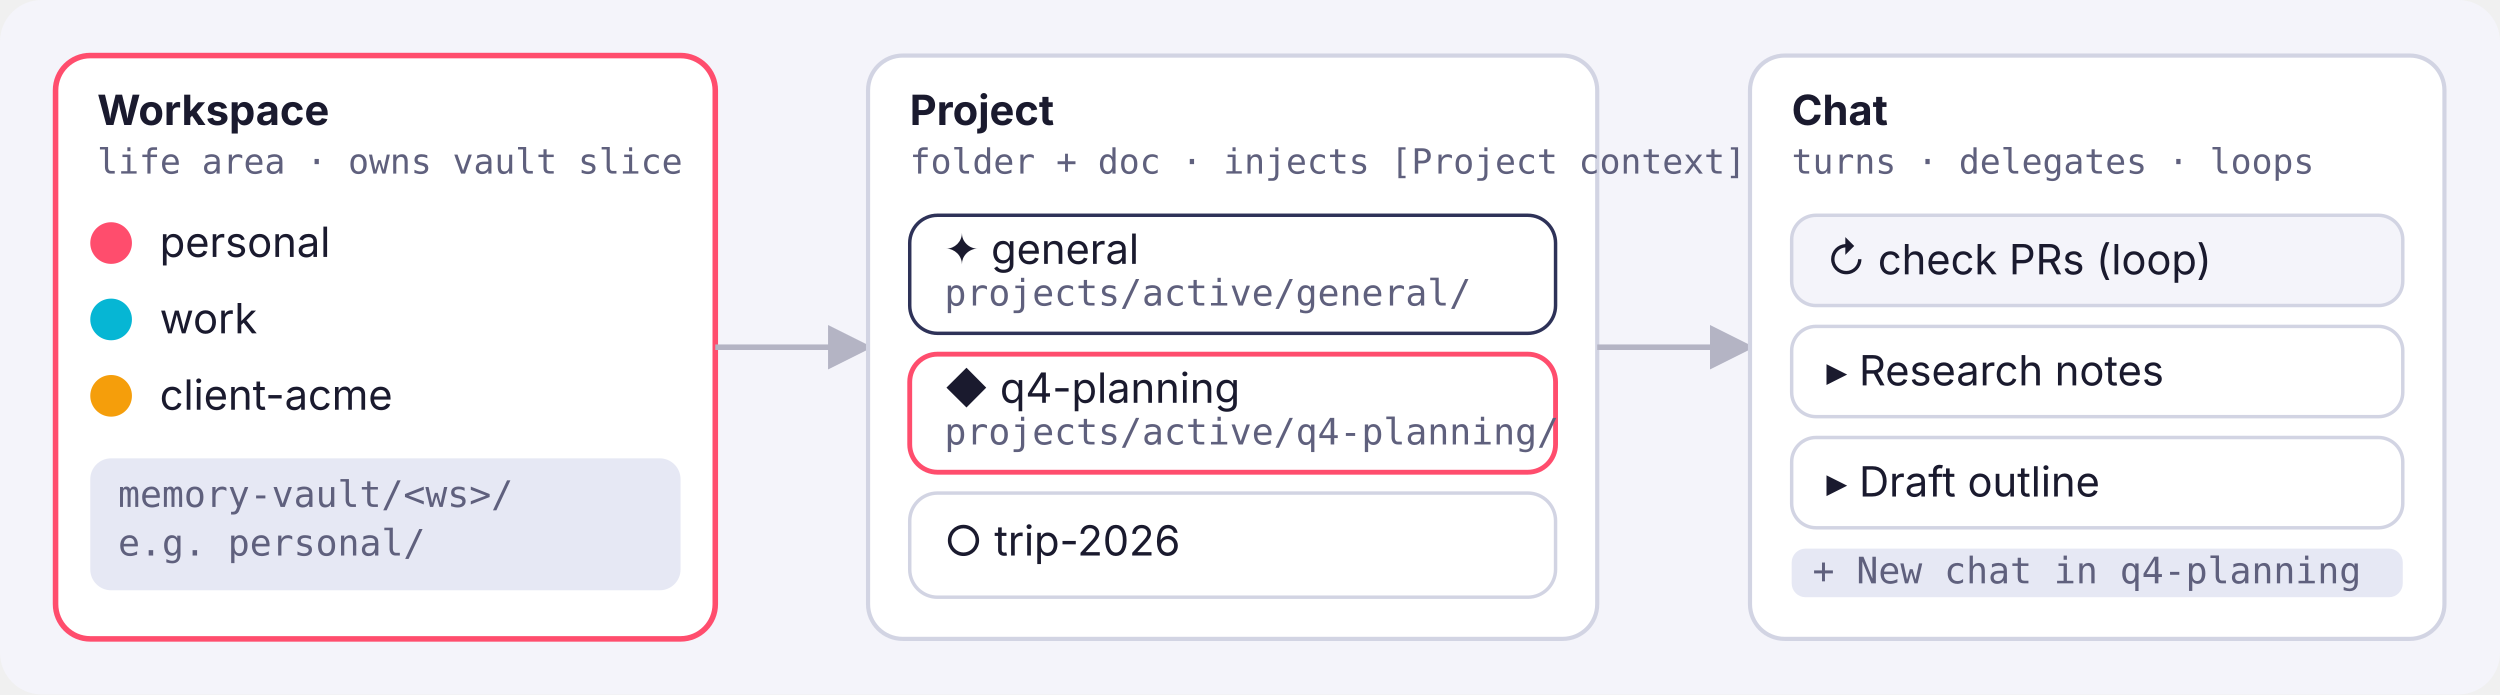
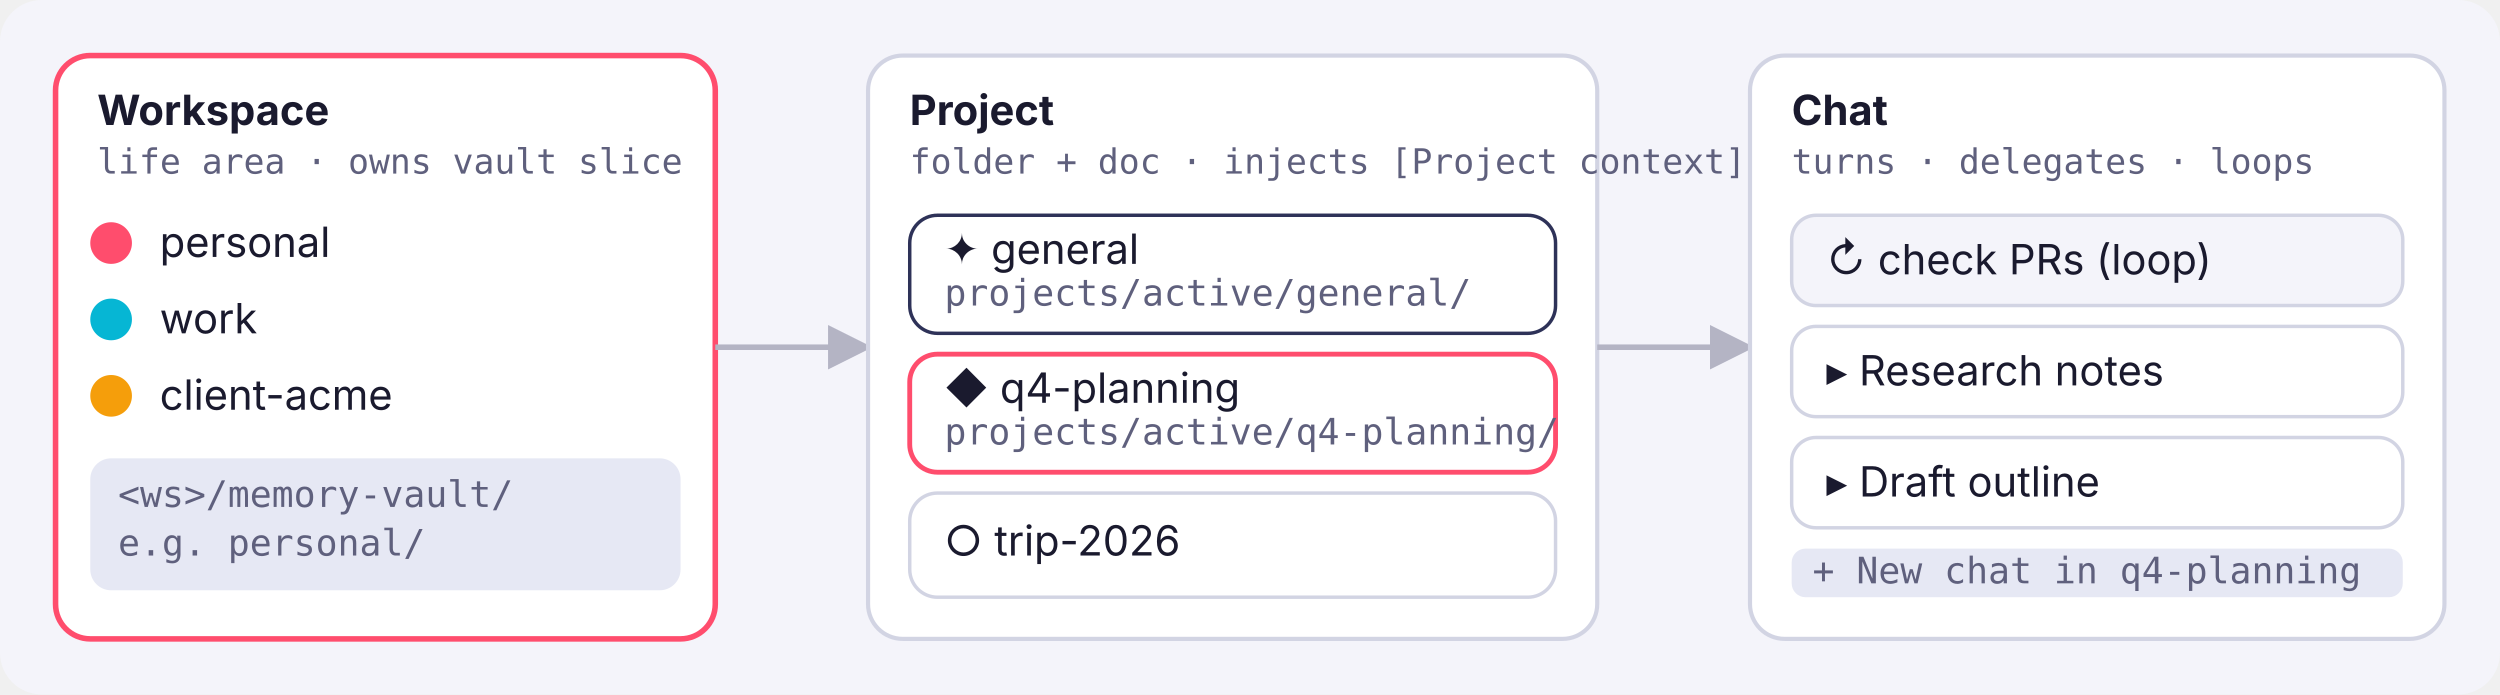
<svg xmlns="http://www.w3.org/2000/svg" viewBox="0 0 720 200" role="img" aria-labelledby="title desc">
  <style>
  .bg { fill: #f4f4fa; }
  .card { fill: #ffffff; stroke: #d2d4e3; stroke-width: 1.2; rx: 10; }
  .card-accent { stroke: #ff4d6d; stroke-width: 1.6; }
  .label { font-family: -apple-system, BlinkMacSystemFont, 'SF Pro Text', sans-serif; font-size: 12px; fill: #1a1a2e; }
  .sublabel { font-family: SFMono-Regular, 'SF Mono', Menlo, monospace; font-size: 10px; fill: #5f607d; }
  .mono { font-family: SFMono-Regular, 'SF Mono', Menlo, monospace; font-size: 10.5px; fill: #5f607d; }
  .arrow { stroke: #b4b4c4; stroke-width: 1.6; fill: none; marker-end: url(#arrowhead); }
  .dot-pink { fill: #ff4d6d; }
  .dot-cyan { fill: #06b6d4; }
  .dot-amber { fill: #f59e0b; }
  .badge { fill: #e6e8f4; rx: 6; }
</style>
  <defs>
    <marker id="arrowhead" viewBox="0 0 10 10" refX="9" refY="5" markerWidth="8" markerHeight="8" orient="auto-start-reverse">
      <path d="M 0 0 L 10 5 L 0 10 z" fill="#b4b4c4" />
    </marker>
  </defs>
  <rect width="720" height="200" rx="12" class="bg" />
  <rect x="16" y="16" width="190" height="168" rx="10" class="card card-accent" />
  <text x="28" y="36" class="label" font-weight="700">Workspace</text>
  <text x="28" y="50" class="sublabel">life area · owns vault slice</text>
  <g font-family="-apple-system, BlinkMacSystemFont, sans-serif" font-size="12">
    <circle cx="32" cy="70" r="6" class="dot-pink" />
    <text x="46" y="74" class="label">personal</text>
    <circle cx="32" cy="92" r="6" class="dot-cyan" />
    <text x="46" y="96" class="label">work</text>
    <circle cx="32" cy="114" r="6" class="dot-amber" />
    <text x="46" y="118" class="label">client-acme</text>
  </g>
  <rect x="26" y="132" width="170" height="38" rx="6" class="badge" />
-   <text x="34" y="146" class="mono">memory-vault/&lt;ws&gt;/</text>
+   <text x="34" y="146" class="mono">&lt;ws&gt;/memory-vault/</text>
  <text x="34" y="160" class="mono">e.g. personal/</text>
  <line x1="206" y1="100" x2="250" y2="100" class="arrow" />
  <rect x="250" y="16" width="210" height="168" rx="10" class="card" />
  <text x="262" y="36" class="label" font-weight="700">Project</text>
  <text x="262" y="50" class="sublabel">folder + doc · injects [Project context]</text>
  <rect x="262" y="62" width="186" height="34" rx="8" fill="#ffffff" stroke="#2e3258" stroke-width="1" stroke-dasharray="0" />
  <text x="272" y="76" class="label" font-size="11">✦ general</text>
  <text x="272" y="88" class="mono" font-size="9">projects/active/general/</text>
  <rect x="262" y="102" width="186" height="34" rx="8" fill="#ffffff" stroke="#ff4d6d" stroke-width="1.4" />
  <text x="272" y="116" class="label" font-size="11">◆ q4-planning</text>
  <text x="272" y="128" class="mono" font-size="9">projects/active/q4-planning/</text>
  <rect x="262" y="142" width="186" height="30" rx="8" fill="#ffffff" stroke="#d2d4e3" stroke-width="1" />
  <text x="272" y="160" class="label" font-size="11">○ trip-2026</text>
  <line x1="460" y1="100" x2="504" y2="100" class="arrow" />
  <rect x="504" y="16" width="200" height="168" rx="10" class="card" />
  <text x="516" y="36" class="label" font-weight="700">Chat</text>
  <text x="516" y="50" class="sublabel">turns · delegates · loops</text>
  <g>
    <rect x="516" y="62" width="176" height="26" rx="7" fill="#f4f4fa" stroke="#d2d4e3" />
    <text x="526" y="79" class="label" font-size="11">↻ check PRs (loop)</text>
    <rect x="516" y="94" width="176" height="26" rx="7" fill="#ffffff" stroke="#d2d4e3" />
    <text x="526" y="111" class="label" font-size="11">▸ Research notes</text>
    <rect x="516" y="126" width="176" height="26" rx="7" fill="#ffffff" stroke="#d2d4e3" />
    <text x="526" y="143" class="label" font-size="11">▸ Draft outline</text>
    <rect x="516" y="158" width="176" height="14" rx="4" fill="#e6e8f4" />
    <text x="522" y="168" class="mono" font-size="8">+ New chat in q4-planning</text>
  </g>
</svg>
